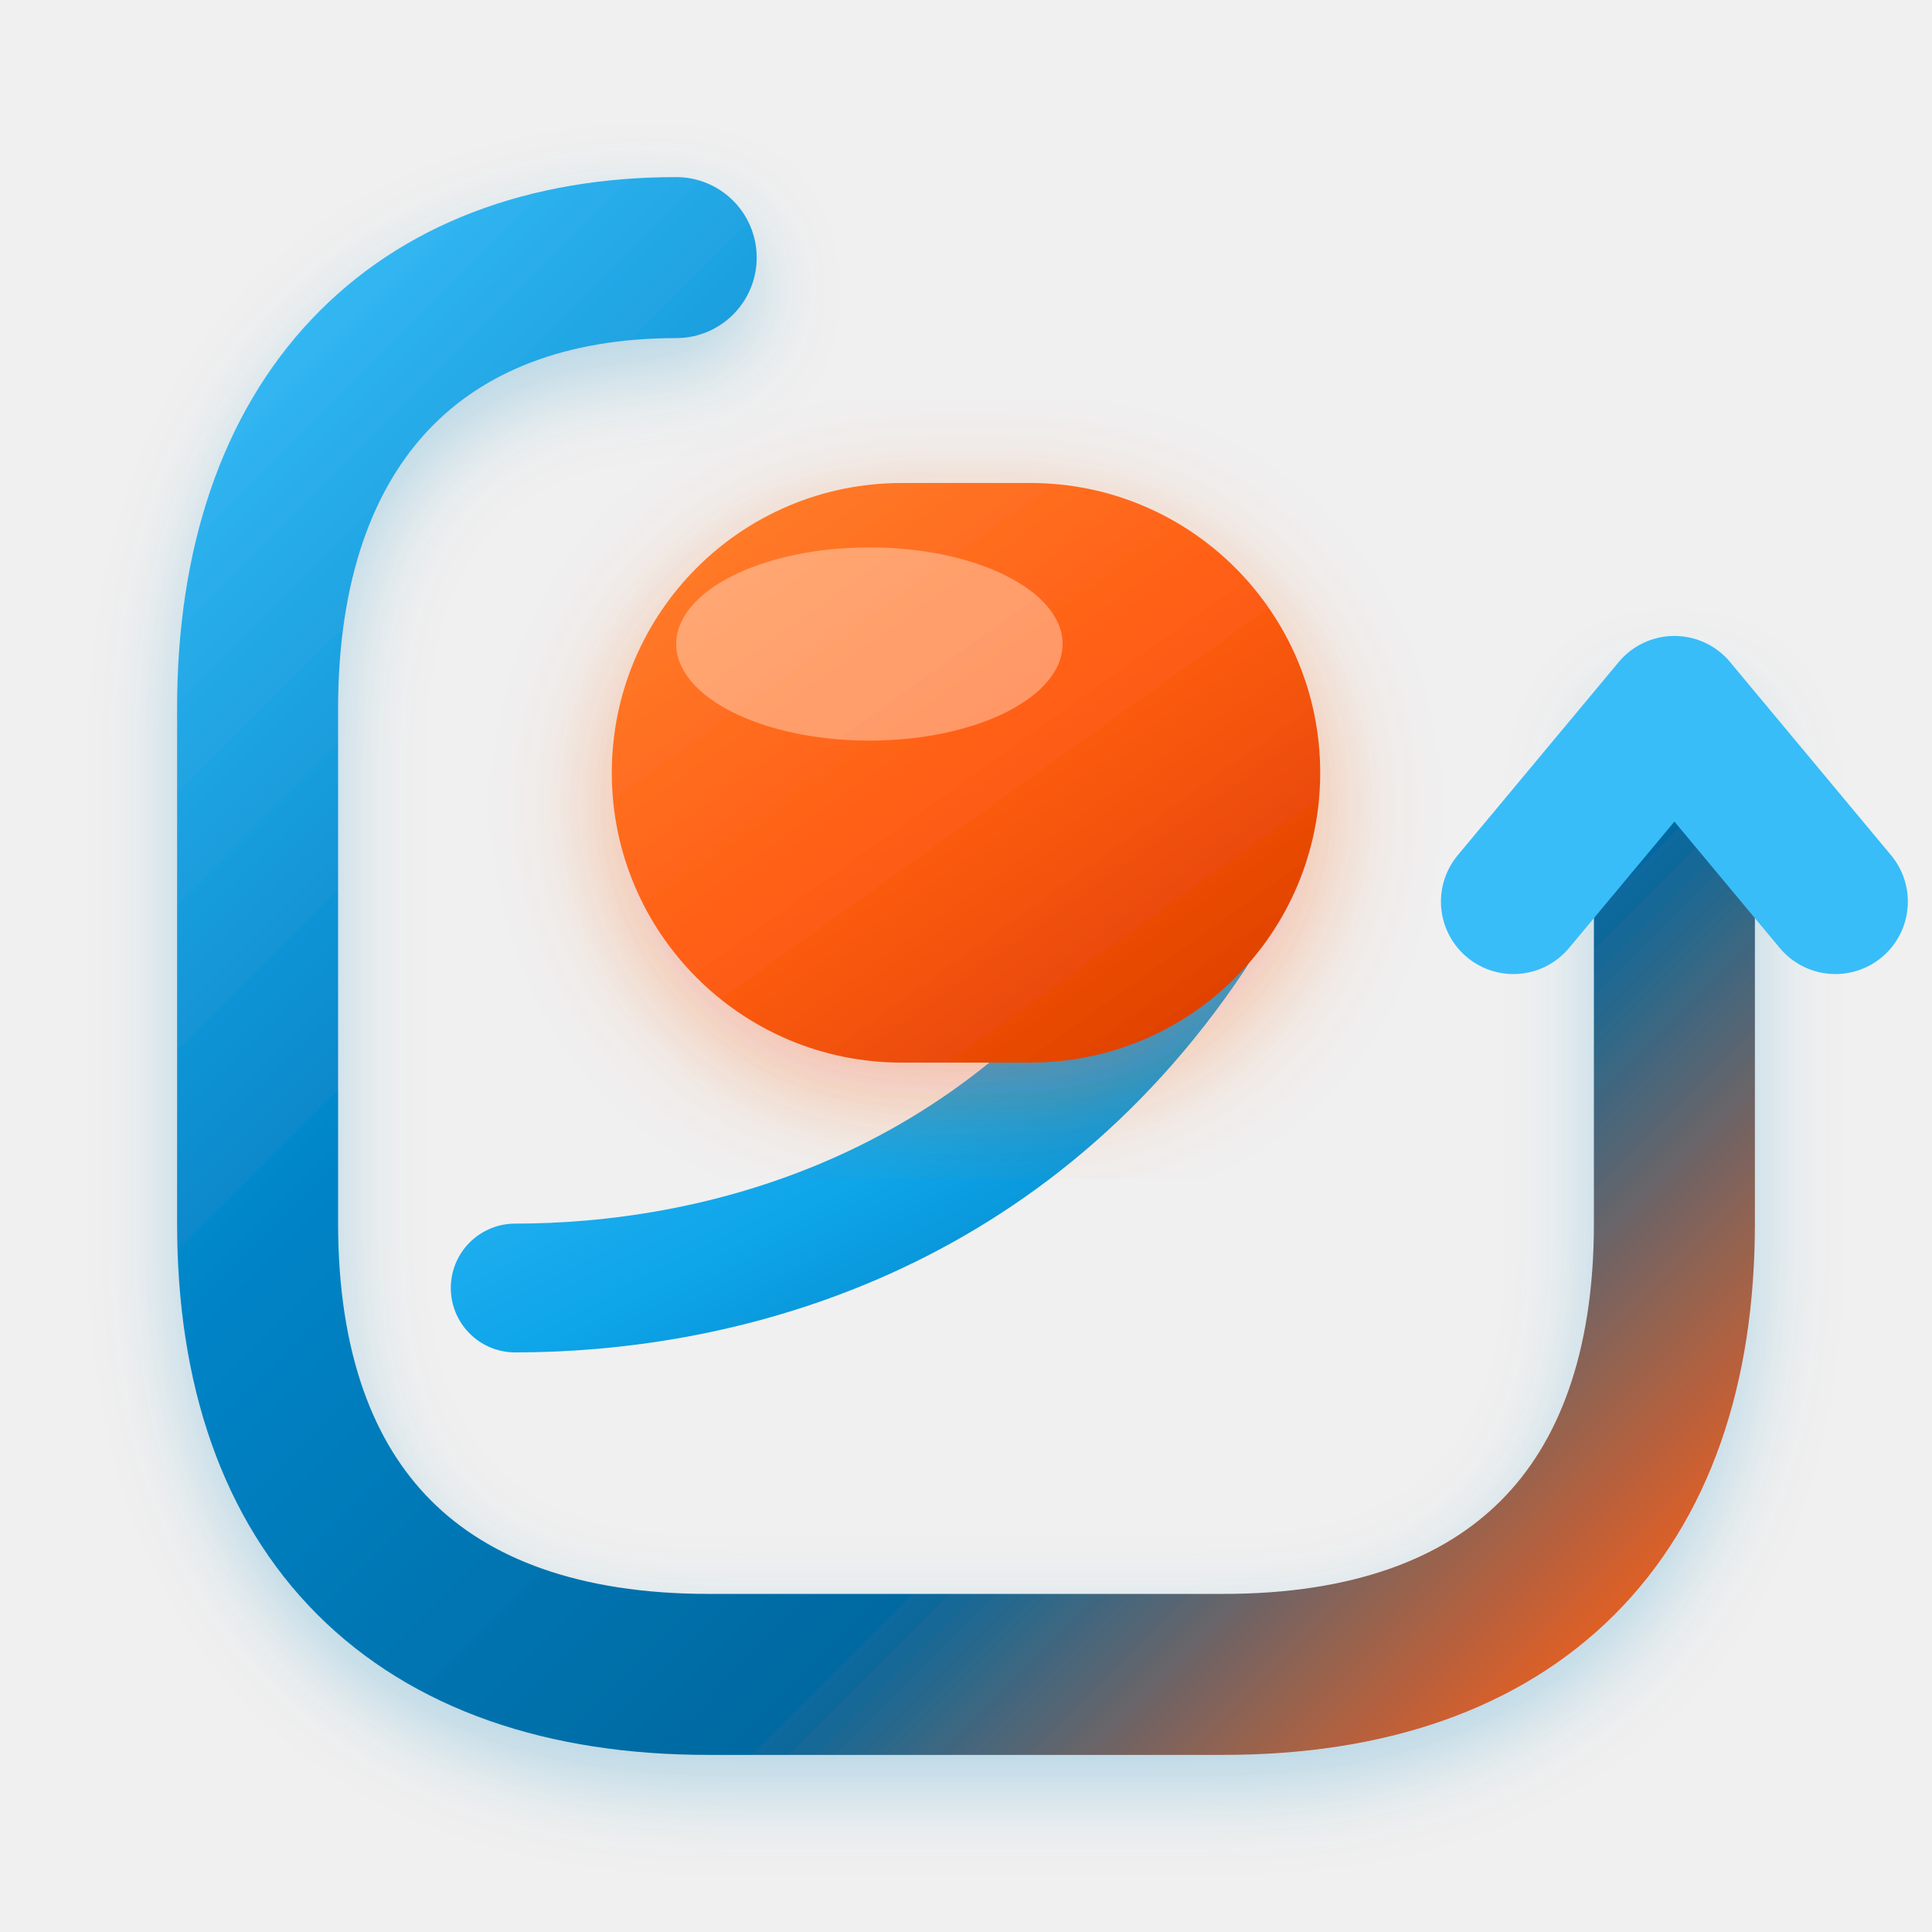
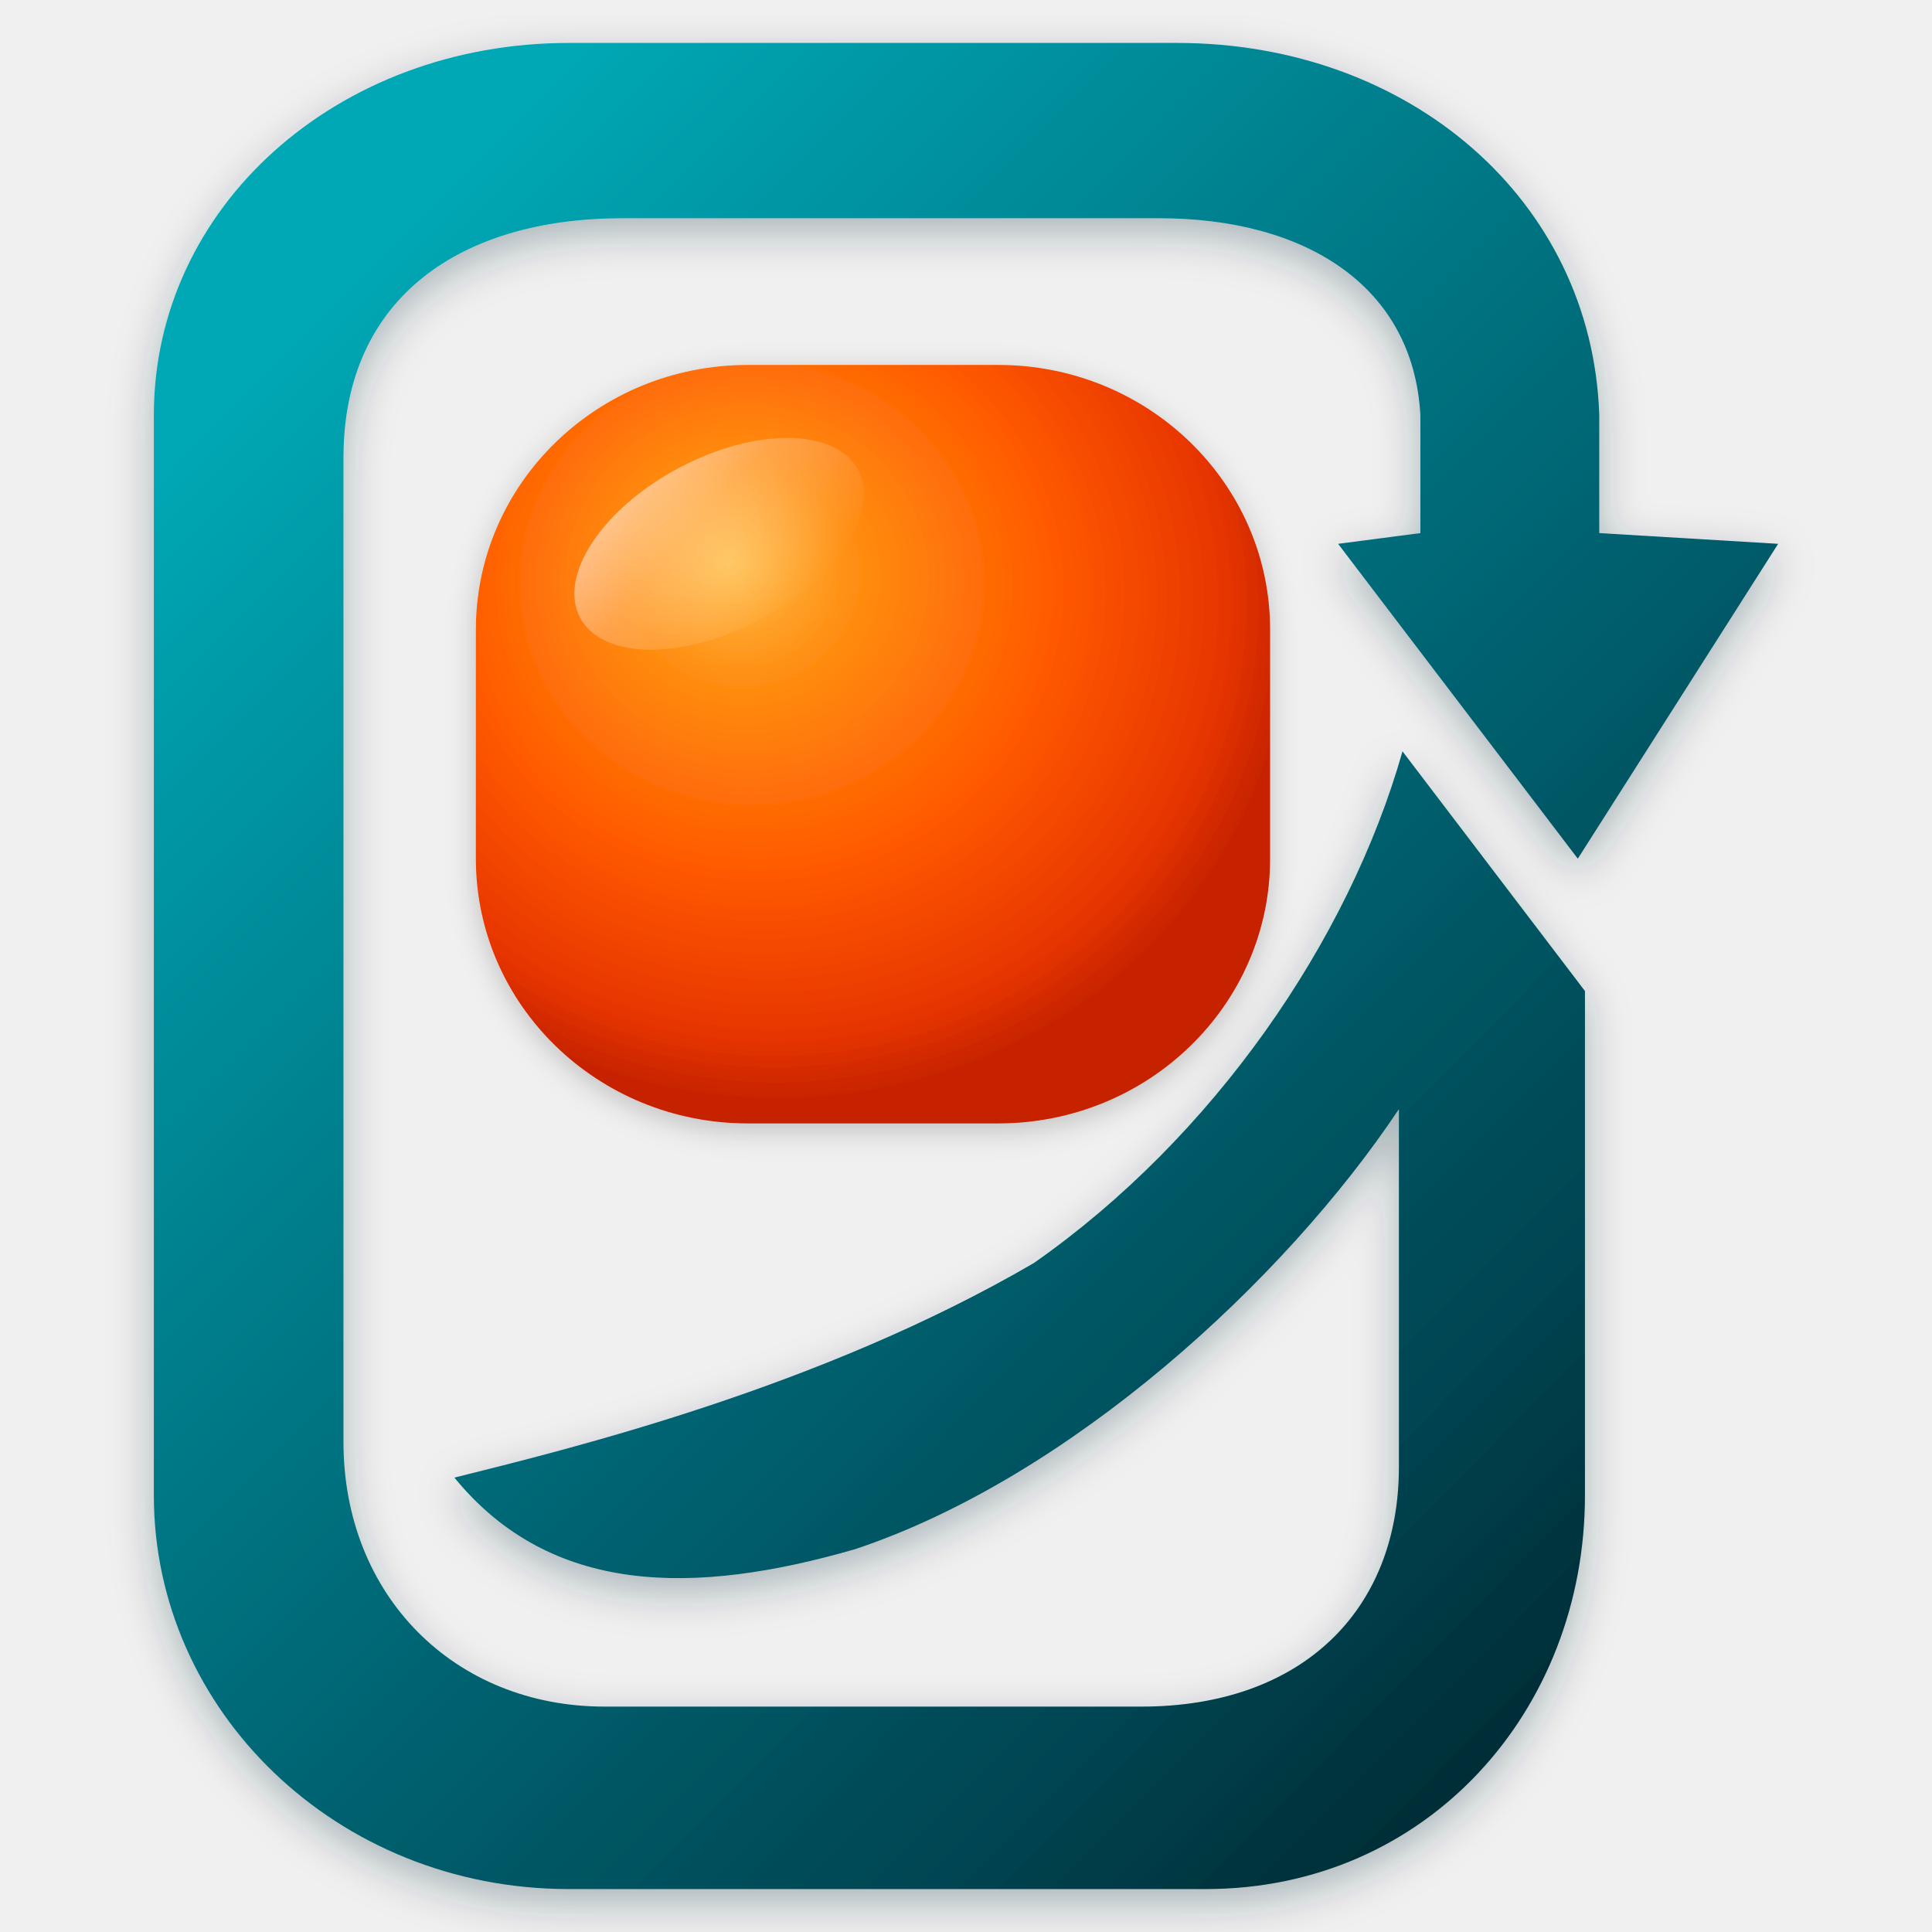
- <svg xmlns="http://www.w3.org/2000/svg" viewBox="0 0 120 120" width="100%" height="100%" fill="none">
+ <svg xmlns="http://www.w3.org/2000/svg" viewBox="261 92 540 540" width="100%" height="100%" fill="none" aria-label="The Switch Logo">
  <defs>
-     <linearGradient id="switchOrangeGrad" x1="15%" y1="10%" x2="85%" y2="90%">
-       <stop offset="0%" stop-color="#FF7A29" />
-       <stop offset="50%" stop-color="#FF5E14" />
-       <stop offset="100%" stop-color="#E04200" />
+     <linearGradient id="pub_switchTealGrad" x1="15%" y1="10%" x2="85%" y2="90%">
+       <stop offset="0%" stop-color="#00A8B5" />
+       <stop offset="25%" stop-color="#008997" />
+       <stop offset="55%" stop-color="#006573" />
+       <stop offset="85%" stop-color="#004350" />
+       <stop offset="100%" stop-color="#002D36" />
    </linearGradient>
-     <linearGradient id="switchCyanGrad" x1="0%" y1="0%" x2="100%" y2="100%">
-       <stop offset="0%" stop-color="#38BDF8" />
-       <stop offset="60%" stop-color="#0EA5E9" />
-       <stop offset="100%" stop-color="#0284C7" />
+     <linearGradient id="pub_switchArrowGrad" x1="20%" y1="0%" x2="80%" y2="100%">
+       <stop offset="0%" stop-color="#00B4C4" />
+       <stop offset="60%" stop-color="#007987" />
+       <stop offset="100%" stop-color="#004754" />
    </linearGradient>
-     <linearGradient id="switchTrackGrad" x1="0%" y1="0%" x2="100%" y2="100%">
-       <stop offset="0%" stop-color="#38BDF8" />
-       <stop offset="35%" stop-color="#0284C7" />
-       <stop offset="70%" stop-color="#0369A1" />
-       <stop offset="100%" stop-color="#FF5E14" />
+     <radialGradient id="pub_switchOrangeRadGrad" cx="38%" cy="32%" r="65%" fx="32%" fy="26%">
+       <stop offset="0%" stop-color="#FFBD4A" />
+       <stop offset="22%" stop-color="#FF8E12" />
+       <stop offset="58%" stop-color="#FF5900" />
+       <stop offset="88%" stop-color="#E83500" />
+       <stop offset="100%" stop-color="#C72400" />
+     </radialGradient>
+     <linearGradient id="pub_switchSpecularGrad" x1="0%" y1="0%" x2="70%" y2="100%">
+       <stop offset="0%" stop-color="#FFFFFF" stop-opacity="0.65" />
+       <stop offset="45%" stop-color="#FFFFFF" stop-opacity="0.25" />
+       <stop offset="100%" stop-color="#FFFFFF" stop-opacity="0" />
    </linearGradient>
-     <filter id="orangeGlow" x="-20%" y="-20%" width="140%" height="140%">
-       <feDropShadow dx="0" dy="2" stdDeviation="3.5" flood-color="#FF5E14" flood-opacity="0.4" />
+     <filter id="pub_orangeCoreShadow" x="-20%" y="-20%" width="140%" height="140%">
+       <feDropShadow dx="0" dy="6" stdDeviation="10" flood-color="#E83500" flood-opacity="0.35" />
+       <feDropShadow dx="0" dy="2" stdDeviation="4" flood-color="#000000" flood-opacity="0.2" />
    </filter>
-     <filter id="trackGlow" x="-20%" y="-20%" width="140%" height="140%">
-       <feDropShadow dx="0" dy="2" stdDeviation="2.5" flood-color="#0284C7" flood-opacity="0.25" />
+     <filter id="pub_tealLoopGlow" x="-20%" y="-20%" width="140%" height="140%">
+       <feDropShadow dx="0" dy="4" stdDeviation="6" flood-color="#002D36" flood-opacity="0.3" />
    </filter>
  </defs>
-   <path d="M 42 16        C 26 16 16 26 16 44        L 16 76        C 16 94 26 104 44 104        L 76 104        C 94 104 104 94 104 76        L 104 46" stroke="url(#switchTrackGrad)" stroke-width="10" stroke-linecap="round" stroke-linejoin="round" filter="url(#trackGlow)" />
-   <path d="M 94 56 L 104 44 L 114 56" fill="none" stroke="#38BDF8" stroke-width="9" stroke-linecap="round" stroke-linejoin="round" />
-   <path d="M 32 80 C 44 80 62 76 74 58" fill="none" stroke="url(#switchCyanGrad)" stroke-width="8" stroke-linecap="round" />
-   <rect x="38" y="30" width="44" height="36" rx="18" fill="url(#switchOrangeGrad)" filter="url(#orangeGlow)" />
-   <ellipse cx="54" cy="40" rx="12" ry="6" fill="#FFFFFF" opacity="0.35" />
+   <g filter="url(#pub_orangeCoreShadow)">
+     <rect x="394" y="194" width="222" height="212" rx="76" ry="74" fill="url(#pub_switchOrangeRadGrad)" />
+     <ellipse cx="462" cy="244" rx="44" ry="24" transform="rotate(-28 462 244)" fill="url(#pub_switchSpecularGrad)" />
+   </g>
+   <path d="M 425 104 L 590 104 C 655 104 706 148 708 208 L 708 241 L 758 244 L 702 332 L 635 244 L 658 241 L 658 208 C 656 172 626 153 585 153 L 435 153 C 390 153 357 175 357 220 L 357 495 C 357 538 388 569 430 569 L 580 569 C 625 569 652 542 652 502 L 652 402 C 620 450 560 505 500 525 C 455 538 415 538 388 505 C 420 497 490 480 550 445 C 600 410 638 355 653 302 L 704 369 L 704 510 C 704 570 660 620 598 620 L 420 620 C 355 620 304 570 304 510 L 304 208 C 304 150 355 104 420 104 Z" fill="url(#pub_switchTealGrad)" filter="url(#pub_tealLoopGlow)" />
</svg>
